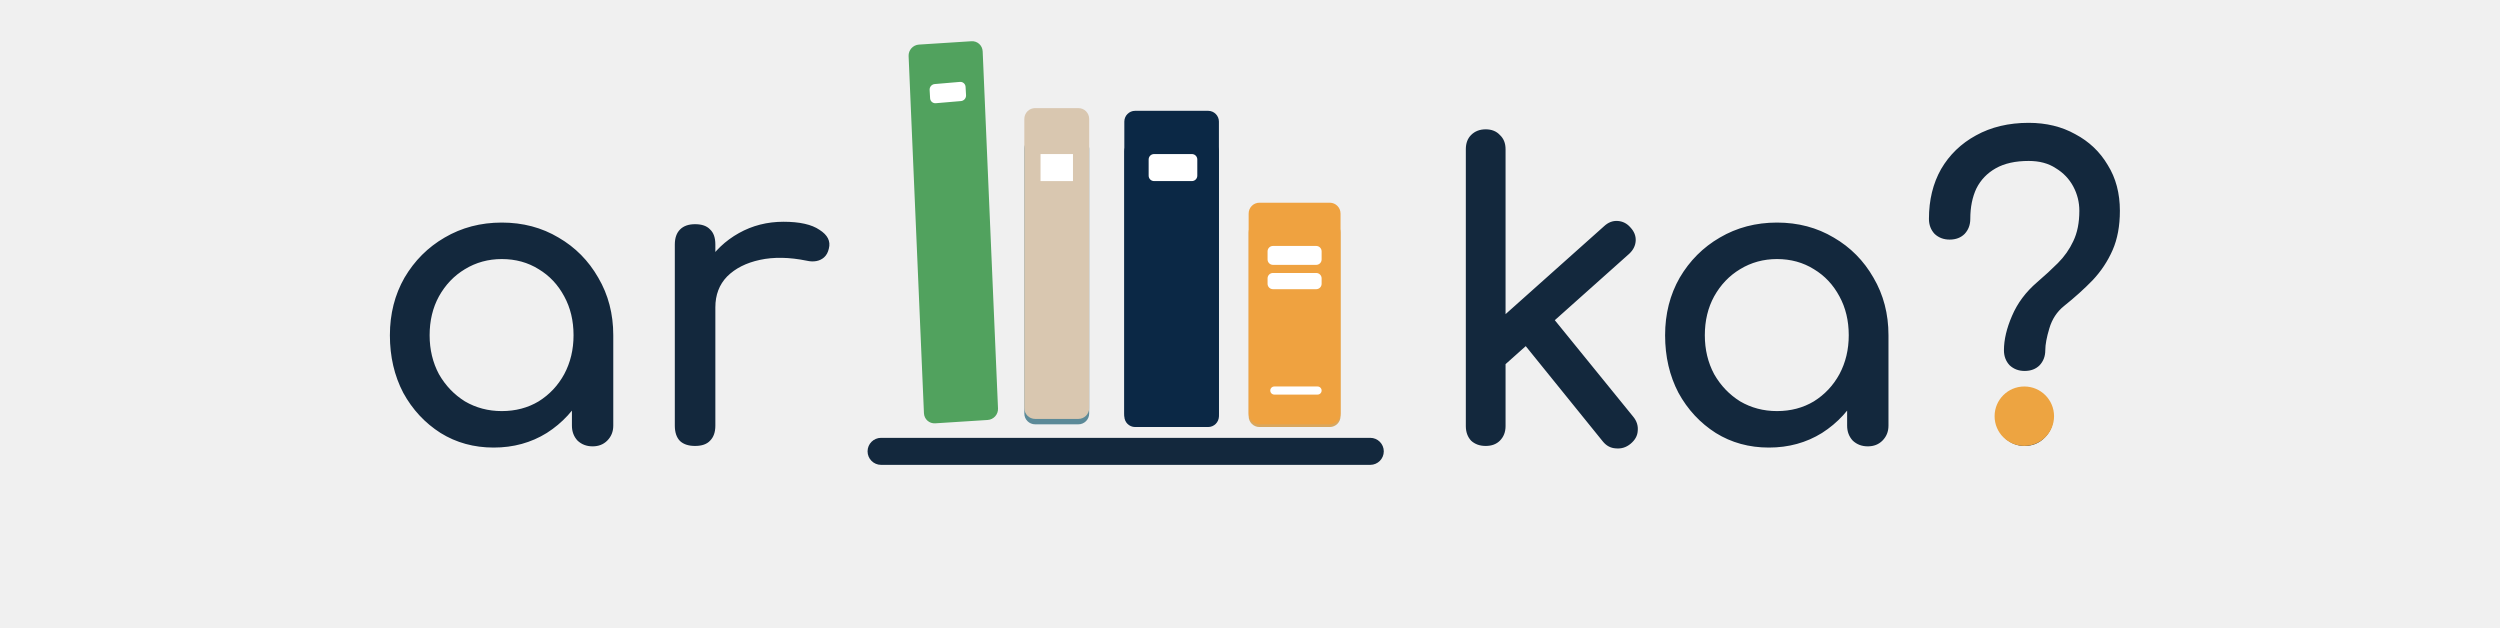
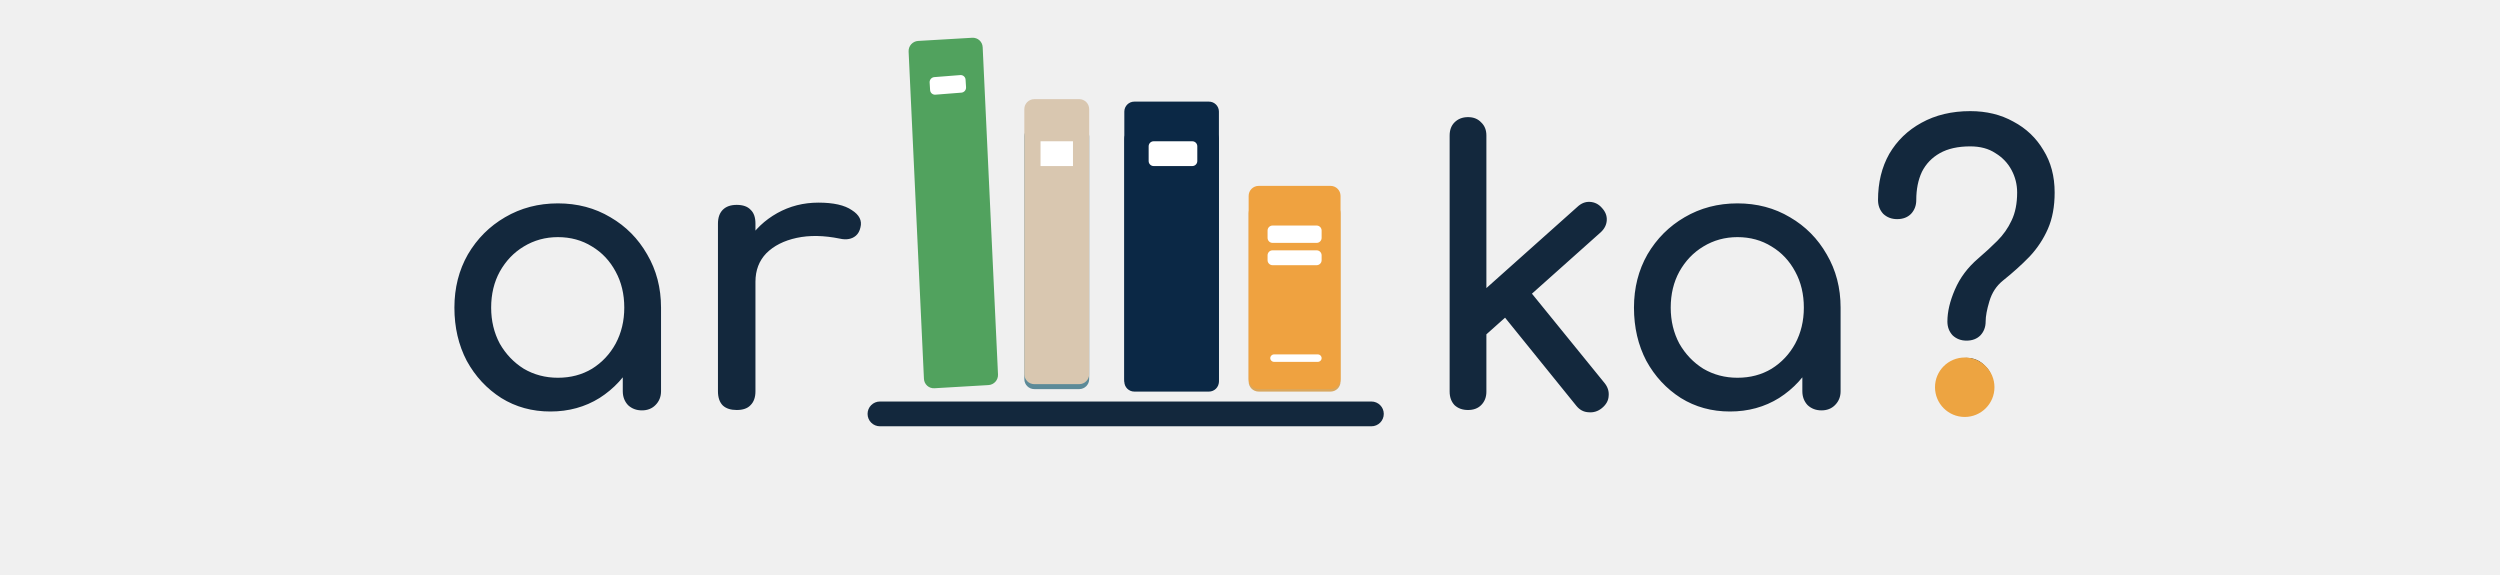
- <svg xmlns="http://www.w3.org/2000/svg" width="925" height="232" viewBox="0 0 925 232" fill="none">
-   <path d="M182.661 165.6C175.361 165.6 168.811 163.8 163.011 160.2C157.211 156.5 152.611 151.55 149.211 145.35C145.911 139.05 144.261 131.95 144.261 124.05C144.261 116.15 146.061 109.05 149.661 102.75C153.361 96.45 158.311 91.5 164.511 87.9C170.811 84.2 177.861 82.35 185.661 82.35C193.461 82.35 200.461 84.2 206.661 87.9C212.861 91.5 217.761 96.45 221.361 102.75C225.061 109.05 226.911 116.15 226.911 124.05H221.061C221.061 131.95 219.361 139.05 215.961 145.35C212.661 151.55 208.111 156.5 202.311 160.2C196.511 163.8 189.961 165.6 182.661 165.6ZM185.661 152.1C190.761 152.1 195.311 150.9 199.311 148.5C203.311 146 206.461 142.65 208.761 138.45C211.061 134.15 212.211 129.35 212.211 124.05C212.211 118.65 211.061 113.85 208.761 109.65C206.461 105.35 203.311 102 199.311 99.6C195.311 97.1 190.761 95.85 185.661 95.85C180.661 95.85 176.111 97.1 172.011 99.6C168.011 102 164.811 105.35 162.411 109.65C160.111 113.85 158.961 118.65 158.961 124.05C158.961 129.35 160.111 134.15 162.411 138.45C164.811 142.65 168.011 146 172.011 148.5C176.111 150.9 180.661 152.1 185.661 152.1ZM219.261 165.15C217.061 165.15 215.211 164.45 213.711 163.05C212.311 161.55 211.611 159.7 211.611 157.5V134.55L214.461 118.65L226.911 124.05V157.5C226.911 159.7 226.161 161.55 224.661 163.05C223.261 164.45 221.461 165.15 219.261 165.15ZM257.032 113.7C257.032 107.7 258.482 102.35 261.382 97.65C264.382 92.85 268.382 89.05 273.382 86.25C278.382 83.45 283.882 82.05 289.882 82.05C295.882 82.05 300.332 83.05 303.232 85.05C306.232 86.95 307.382 89.25 306.682 91.95C306.382 93.35 305.782 94.45 304.882 95.25C304.082 95.95 303.132 96.4 302.032 96.6C300.932 96.8 299.732 96.75 298.432 96.45C292.032 95.15 286.282 95.05 281.182 96.15C276.082 97.25 272.032 99.3 269.032 102.3C266.132 105.3 264.682 109.1 264.682 113.7H257.032ZM257.182 165C254.782 165 252.932 164.4 251.632 163.2C250.332 161.9 249.682 160 249.682 157.5V90.45C249.682 88.05 250.332 86.2 251.632 84.9C252.932 83.6 254.782 82.95 257.182 82.95C259.682 82.95 261.532 83.6 262.732 84.9C264.032 86.1 264.682 87.95 264.682 90.45V157.5C264.682 159.9 264.032 161.75 262.732 163.05C261.532 164.35 259.682 165 257.182 165ZM556.757 135L547.457 124.8L593.507 83.7C595.007 82.3 596.657 81.65 598.457 81.75C600.357 81.85 601.957 82.65 603.257 84.15C604.657 85.65 605.307 87.3 605.207 89.1C605.107 90.9 604.307 92.5 602.807 93.9L556.757 135ZM549.707 165C547.507 165 545.707 164.35 544.307 163.05C543.007 161.65 542.357 159.85 542.357 157.65V55.2C542.357 53 543.007 51.25 544.307 49.95C545.707 48.55 547.507 47.85 549.707 47.85C551.907 47.85 553.657 48.55 554.957 49.95C556.357 51.25 557.057 53 557.057 55.2V157.65C557.057 159.85 556.357 161.65 554.957 163.05C553.657 164.35 551.907 165 549.707 165ZM603.257 164.25C601.657 165.55 599.857 166.1 597.857 165.9C595.957 165.8 594.357 164.95 593.057 163.35L562.607 125.7L573.107 115.8L604.307 154.2C605.607 155.8 606.157 157.55 605.957 159.45C605.857 161.25 604.957 162.85 603.257 164.25ZM654.487 165.6C647.187 165.6 640.637 163.8 634.837 160.2C629.037 156.5 624.437 151.55 621.037 145.35C617.737 139.05 616.087 131.95 616.087 124.05C616.087 116.15 617.887 109.05 621.487 102.75C625.187 96.45 630.137 91.5 636.337 87.9C642.637 84.2 649.687 82.35 657.487 82.35C665.287 82.35 672.287 84.2 678.487 87.9C684.687 91.5 689.587 96.45 693.187 102.75C696.887 109.05 698.737 116.15 698.737 124.05H692.887C692.887 131.95 691.187 139.05 687.787 145.35C684.487 151.55 679.937 156.5 674.137 160.2C668.337 163.8 661.787 165.6 654.487 165.6ZM657.487 152.1C662.587 152.1 667.137 150.9 671.137 148.5C675.137 146 678.287 142.65 680.587 138.45C682.887 134.15 684.037 129.35 684.037 124.05C684.037 118.65 682.887 113.85 680.587 109.65C678.287 105.35 675.137 102 671.137 99.6C667.137 97.1 662.587 95.85 657.487 95.85C652.487 95.85 647.937 97.1 643.837 99.6C639.837 102 636.637 105.35 634.237 109.65C631.937 113.85 630.787 118.65 630.787 124.05C630.787 129.35 631.937 134.15 634.237 138.45C636.637 142.65 639.837 146 643.837 148.5C647.937 150.9 652.487 152.1 657.487 152.1ZM691.087 165.15C688.887 165.15 687.037 164.45 685.537 163.05C684.137 161.55 683.437 159.7 683.437 157.5V134.55L686.287 118.65L698.737 124.05V157.5C698.737 159.7 697.987 161.55 696.487 163.05C695.087 164.45 693.287 165.15 691.087 165.15ZM749.108 137.25C746.908 137.25 745.058 136.55 743.558 135.15C742.158 133.65 741.458 131.8 741.458 129.6C741.458 125.7 742.458 121.45 744.458 116.85C746.458 112.15 749.558 108 753.758 104.4C756.558 102 759.108 99.65 761.408 97.35C763.808 94.95 765.708 92.25 767.108 89.25C768.608 86.15 769.358 82.4 769.358 78C769.358 74.8 768.608 71.8 767.108 69C765.608 66.2 763.458 63.95 760.658 62.25C757.958 60.45 754.608 59.55 750.608 59.55C745.708 59.55 741.658 60.45 738.458 62.25C735.258 64.05 732.858 66.55 731.258 69.75C729.758 72.95 729.008 76.7 729.008 81C729.008 83.2 728.308 85.05 726.908 86.55C725.508 87.95 723.658 88.65 721.358 88.65C719.158 88.65 717.308 87.95 715.808 86.55C714.408 85.05 713.708 83.2 713.708 81C713.708 74 715.208 67.85 718.208 62.55C721.308 57.25 725.608 53.1 731.108 50.1C736.708 47 743.208 45.45 750.608 45.45C757.108 45.45 762.858 46.85 767.858 49.65C772.958 52.35 776.958 56.15 779.858 61.05C782.858 65.85 784.358 71.5 784.358 78C784.358 83.6 783.458 88.45 781.658 92.55C779.858 96.65 777.408 100.35 774.308 103.65C771.208 106.85 767.658 110.05 763.658 113.25C761.058 115.35 759.258 118.1 758.258 121.5C757.258 124.8 756.758 127.5 756.758 129.6C756.758 131.8 756.058 133.65 754.658 135.15C753.258 136.55 751.408 137.25 749.108 137.25ZM749.108 165C746.308 165 743.858 164 741.758 162C739.758 159.9 738.758 157.45 738.758 154.65C738.758 151.75 739.758 149.3 741.758 147.3C743.858 145.2 746.308 144.15 749.108 144.15C752.008 144.15 754.458 145.2 756.458 147.3C758.558 149.3 759.608 151.75 759.608 154.65C759.608 157.45 758.558 159.9 756.458 162C754.458 164 752.008 165 749.108 165Z" fill="#13283D" />
-   <path d="M462 86C462 83.791 463.791 82 466 82H492C494.209 82 496 83.791 496 86V154C496 156.209 494.209 158 492 158H466C463.791 158 462 156.209 462 154V86Z" fill="#D9A75E" />
-   <path d="M379 55C379 52.791 380.791 51 383 51H399C401.209 51 403 52.791 403 55V153C403 155.209 401.209 157 399 157H383C380.791 157 379 155.209 379 153V55Z" fill="#5C8A98" />
-   <path d="M416 56C416 53.791 417.791 52 420 52H447C449.209 52 451 53.791 451 56V154C451 156.209 449.209 158 447 158H420C417.791 158 416 156.209 416 154V56Z" fill="#0B2845" />
-   <path d="M341.761 44.591C341.692 43.489 342.529 42.525 343.631 42.439L352.944 41.708C354.045 41.622 354.993 42.446 355.062 43.548L355.219 46.075C355.288 47.177 354.451 48.141 353.35 48.227L344.037 48.958C342.936 49.044 341.987 48.22 341.919 47.118L341.761 44.591Z" fill="white" />
-   <path d="M425 69C425 67.895 425.895 67 427 67H441C442.105 67 443 67.895 443 69V73C443 74.105 442.105 75 441 75H427C425.895 75 425 74.105 425 73V69Z" fill="white" />
-   <path d="M470 146.5C470 145.672 470.672 145 471.5 145H487.5C488.328 145 489 145.672 489 146.5V146.5C489 147.328 488.328 148 487.5 148H471.5C470.672 148 470 147.328 470 146.5V146.5Z" fill="white" />
-   <path d="M469 100C469 98.895 469.895 98 471 98H487C488.105 98 489 98.895 489 100V102C489 103.105 488.105 104 487 104H471C469.895 104 469 103.105 469 102V100Z" fill="white" />
-   <path d="M469 109C469 107.895 469.895 107 471 107H487C488.105 107 489 107.895 489 109V109C489 110.105 488.105 111 487 111H471C469.895 111 469 110.105 469 109V109Z" fill="white" />
-   <path d="M385 67H397V75H385V67Z" fill="white" />
-   <path d="M462 79C462 76.791 463.791 75 466 75H492C494.209 75 496 76.791 496 79V153C496 155.209 494.209 157 492 157H466C463.791 157 462 155.209 462 153V79Z" fill="#EFA240" />
-   <path d="M379 44C379 41.791 380.791 40 383 40H399C401.209 40 403 41.791 403 44V151C403 153.209 401.209 155 399 155H383C380.791 155 379 153.209 379 151V44Z" fill="#D9C7B0" />
-   <path d="M416 45C416 42.791 417.791 41 420 41H447C449.209 41 451 42.791 451 45V153C451 155.209 449.209 157 447 157H420C417.791 157 416 155.209 416 153V45Z" fill="#0B2845" />
-   <path d="M336.184 20.748C336.089 18.541 337.799 16.638 340.004 16.497L359.423 15.255C361.628 15.114 363.492 16.789 363.587 18.996L369.264 151.139C369.359 153.346 367.648 155.249 365.444 155.39L346.025 156.632C343.82 156.773 341.956 155.098 341.861 152.891L336.184 20.748Z" fill="#51A25E" />
-   <path d="M343.961 33.267C343.898 32.164 344.739 31.194 345.839 31.1L355.155 30.305C356.255 30.212 357.199 31.029 357.262 32.132L357.439 35.228C357.503 36.331 356.662 37.301 355.561 37.395L346.246 38.19C345.145 38.283 344.202 37.466 344.139 36.363L343.961 33.267Z" fill="white" />
-   <path d="M425 59C425 57.895 425.895 57 427 57H441C442.105 57 443 57.895 443 59V65C443 66.105 442.105 67 441 67H427C425.895 67 425 66.105 425 65V59Z" fill="white" />
-   <path d="M470 144.5C470 143.672 470.672 143 471.5 143H487.5C488.328 143 489 143.672 489 144.5V144.5C489 145.328 488.328 146 487.5 146H471.5C470.672 146 470 145.328 470 144.5V144.5Z" fill="white" />
-   <path d="M469 93C469 91.895 469.895 91 471 91H487C488.105 91 489 91.895 489 93V96C489 97.105 488.105 98 487 98H471C469.895 98 469 97.105 469 96V93Z" fill="white" />
-   <path d="M469 103C469 101.895 469.895 101 471 101H487C488.105 101 489 101.895 489 103V105C489 106.105 488.105 107 487 107H471C469.895 107 469 106.105 469 105V103Z" fill="white" />
-   <path d="M385 57H397V67H385V57Z" fill="white" />
-   <path d="M321 167C321 164.239 323.239 162 326 162H507C509.761 162 512 164.239 512 167V167C512 169.761 509.761 172 507 172H326C323.239 172 321 169.761 321 167V167Z" fill="#13283D" />
-   <circle cx="749" cy="154" r="11" fill="#EDA441" />
+ <svg xmlns="http://www.w3.org/2000/svg" width="1000" height="230" viewBox="0 0 1000 230" fill="none">
+   <path d="M220.161 164.6C212.861 164.6 206.311 162.8 200.511 159.2C194.711 155.5 190.111 150.55 186.711 144.35C183.411 138.05 181.761 130.95 181.761 123.05C181.761 115.15 183.561 108.05 187.161 101.75C190.861 95.45 195.811 90.5 202.011 86.9C208.311 83.2 215.361 81.35 223.161 81.35C230.961 81.35 237.961 83.2 244.161 86.9C250.361 90.5 255.261 95.45 258.861 101.75C262.561 108.05 264.411 115.15 264.411 123.05H258.561C258.561 130.95 256.861 138.05 253.461 144.35C250.161 150.55 245.611 155.5 239.811 159.2C234.011 162.8 227.461 164.6 220.161 164.6ZM223.161 151.1C228.261 151.1 232.811 149.9 236.811 147.5C240.811 145 243.961 141.65 246.261 137.45C248.561 133.15 249.711 128.35 249.711 123.05C249.711 117.65 248.561 112.85 246.261 108.65C243.961 104.35 240.811 101 236.811 98.6C232.811 96.1 228.261 94.85 223.161 94.85C218.161 94.85 213.611 96.1 209.511 98.6C205.511 101 202.311 104.35 199.911 108.65C197.611 112.85 196.461 117.65 196.461 123.05C196.461 128.35 197.611 133.15 199.911 137.45C202.311 141.65 205.511 145 209.511 147.5C213.611 149.9 218.161 151.1 223.161 151.1ZM256.761 164.15C254.561 164.15 252.711 163.45 251.211 162.05C249.811 160.55 249.111 158.7 249.111 156.5V133.55L251.961 117.65L264.411 123.05V156.5C264.411 158.7 263.661 160.55 262.161 162.05C260.761 163.45 258.961 164.15 256.761 164.15ZM294.532 112.7C294.532 106.7 295.982 101.35 298.882 96.65C301.882 91.85 305.882 88.05 310.882 85.25C315.882 82.45 321.382 81.05 327.382 81.05C333.382 81.05 337.832 82.05 340.732 84.05C343.732 85.95 344.882 88.25 344.182 90.95C343.882 92.35 343.282 93.45 342.382 94.25C341.582 94.95 340.632 95.4 339.532 95.6C338.432 95.8 337.232 95.75 335.932 95.45C329.532 94.15 323.782 94.05 318.682 95.15C313.582 96.25 309.532 98.3 306.532 101.3C303.632 104.3 302.182 108.1 302.182 112.7H294.532ZM294.682 164C292.282 164 290.432 163.4 289.132 162.2C287.832 160.9 287.182 159 287.182 156.5V89.45C287.182 87.05 287.832 85.2 289.132 83.9C290.432 82.6 292.282 81.95 294.682 81.95C297.182 81.95 299.032 82.6 300.232 83.9C301.532 85.1 302.182 86.95 302.182 89.45V156.5C302.182 158.9 301.532 160.75 300.232 162.05C299.032 163.35 297.182 164 294.682 164ZM594.257 134L584.957 123.8L631.007 82.7C632.507 81.3 634.157 80.65 635.957 80.75C637.857 80.85 639.457 81.65 640.757 83.15C642.157 84.65 642.807 86.3 642.707 88.1C642.607 89.9 641.807 91.5 640.307 92.9L594.257 134ZM587.207 164C585.007 164 583.207 163.35 581.807 162.05C580.507 160.65 579.857 158.85 579.857 156.65V54.2C579.857 52 580.507 50.25 581.807 48.95C583.207 47.55 585.007 46.85 587.207 46.85C589.407 46.85 591.157 47.55 592.457 48.95C593.857 50.25 594.557 52 594.557 54.2V156.65C594.557 158.85 593.857 160.65 592.457 162.05C591.157 163.35 589.407 164 587.207 164ZM640.757 163.25C639.157 164.55 637.357 165.1 635.357 164.9C633.457 164.8 631.857 163.95 630.557 162.35L600.107 124.7L610.607 114.8L641.807 153.2C643.107 154.8 643.657 156.55 643.457 158.45C643.357 160.25 642.457 161.85 640.757 163.25ZM691.987 164.6C684.687 164.6 678.137 162.8 672.337 159.2C666.537 155.5 661.937 150.55 658.537 144.35C655.237 138.05 653.587 130.95 653.587 123.05C653.587 115.15 655.387 108.05 658.987 101.75C662.687 95.45 667.637 90.5 673.837 86.9C680.137 83.2 687.187 81.35 694.987 81.35C702.787 81.35 709.787 83.2 715.987 86.9C722.187 90.5 727.087 95.45 730.687 101.75C734.387 108.05 736.237 115.15 736.237 123.05H730.387C730.387 130.95 728.687 138.05 725.287 144.35C721.987 150.55 717.437 155.5 711.637 159.2C705.837 162.8 699.287 164.6 691.987 164.6ZM694.987 151.1C700.087 151.1 704.637 149.9 708.637 147.5C712.637 145 715.787 141.65 718.087 137.45C720.387 133.15 721.537 128.35 721.537 123.05C721.537 117.65 720.387 112.85 718.087 108.65C715.787 104.35 712.637 101 708.637 98.6C704.637 96.1 700.087 94.85 694.987 94.85C689.987 94.85 685.437 96.1 681.337 98.6C677.337 101 674.137 104.35 671.737 108.65C669.437 112.85 668.287 117.65 668.287 123.05C668.287 128.35 669.437 133.15 671.737 137.45C674.137 141.65 677.337 145 681.337 147.5C685.437 149.9 689.987 151.1 694.987 151.1ZM728.587 164.15C726.387 164.15 724.537 163.45 723.037 162.05C721.637 160.55 720.937 158.7 720.937 156.5V133.55L723.787 117.65L736.237 123.05V156.5C736.237 158.7 735.487 160.55 733.987 162.05C732.587 163.45 730.787 164.15 728.587 164.15ZM786.608 136.25C784.408 136.25 782.558 135.55 781.058 134.15C779.658 132.65 778.958 130.8 778.958 128.6C778.958 124.7 779.958 120.45 781.958 115.85C783.958 111.15 787.058 107 791.258 103.4C794.058 101 796.608 98.65 798.908 96.35C801.308 93.95 803.208 91.25 804.608 88.25C806.108 85.15 806.858 81.4 806.858 77C806.858 73.8 806.108 70.8 804.608 68C803.108 65.2 800.958 62.95 798.158 61.25C795.458 59.45 792.108 58.55 788.108 58.55C783.208 58.55 779.158 59.45 775.958 61.25C772.758 63.05 770.358 65.55 768.758 68.75C767.258 71.95 766.508 75.7 766.508 80C766.508 82.2 765.808 84.05 764.408 85.55C763.008 86.95 761.158 87.65 758.858 87.65C756.658 87.65 754.808 86.95 753.308 85.55C751.908 84.05 751.208 82.2 751.208 80C751.208 73 752.708 66.85 755.708 61.55C758.808 56.25 763.108 52.1 768.608 49.1C774.208 46 780.708 44.45 788.108 44.45C794.608 44.45 800.358 45.85 805.358 48.65C810.458 51.35 814.458 55.15 817.358 60.05C820.358 64.85 821.858 70.5 821.858 77C821.858 82.6 820.958 87.45 819.158 91.55C817.358 95.65 814.908 99.35 811.808 102.65C808.708 105.85 805.158 109.05 801.158 112.25C798.558 114.35 796.758 117.1 795.758 120.5C794.758 123.8 794.258 126.5 794.258 128.6C794.258 130.8 793.558 132.65 792.158 134.15C790.758 135.55 788.908 136.25 786.608 136.25ZM786.608 164C783.808 164 781.358 163 779.258 161C777.258 158.9 776.258 156.45 776.258 153.65C776.258 150.75 777.258 148.3 779.258 146.3C781.358 144.2 783.808 143.15 786.608 143.15C789.508 143.15 791.958 144.2 793.958 146.3C796.058 148.3 797.108 150.75 797.108 153.65C797.108 156.45 796.058 158.9 793.958 161C791.958 163 789.508 164 786.608 164Z" fill="#13283D" />
+   <path d="M499.459 85.293C499.459 83.084 501.25 81.293 503.459 81.293H532.216C534.425 81.293 536.216 83.084 536.216 85.293V152.638C536.216 154.847 534.425 156.638 532.216 156.638H503.459C501.25 156.638 499.459 154.847 499.459 152.638V85.293Z" fill="#D9A75E" />
+   <path d="M409.729 54.56C409.729 52.351 411.52 50.56 413.729 50.56H431.675C433.885 50.56 435.675 52.351 435.675 54.56V151.647C435.675 153.856 433.885 155.647 431.675 155.647H413.729C411.52 155.647 409.729 153.856 409.729 151.647V54.56Z" fill="#5C8A98" />
+   <path d="M449.729 55.552C449.729 53.343 451.52 51.552 453.729 51.552H483.567C485.776 51.552 487.567 53.343 487.567 55.552V152.638C487.567 154.847 485.776 156.638 483.567 156.638H453.729C451.52 156.638 449.729 154.847 449.729 152.638V55.552Z" fill="#0B2845" />
+   <path d="M369.473 44.223C369.398 43.121 370.23 42.164 371.332 42.085L381.721 41.337C382.823 41.258 383.777 42.087 383.852 43.189L384.02 45.661C384.095 46.763 383.262 47.721 382.161 47.8L371.771 48.547C370.669 48.626 369.716 47.797 369.641 46.695L369.473 44.223Z" fill="white" />
+   <path d="M459.459 68.422C459.459 67.318 460.355 66.422 461.459 66.422H476.919C478.024 66.422 478.919 67.318 478.919 68.422V72.353C478.919 73.458 478.024 74.353 476.919 74.353H461.459C460.355 74.353 459.459 73.458 459.459 72.353V68.422Z" fill="white" />
+   <path d="M508.108 145.237C508.108 144.416 508.774 143.75 509.595 143.75H527.161C527.983 143.75 528.648 144.416 528.648 145.237V145.237C528.648 146.058 527.983 146.724 527.161 146.724H509.595C508.774 146.724 508.108 146.058 508.108 145.237V145.237Z" fill="white" />
+   <path d="M507.027 99.155C507.027 98.051 507.922 97.155 509.027 97.155H526.648C527.753 97.155 528.648 98.051 528.648 99.155V101.104C528.648 102.208 527.753 103.104 526.648 103.104H509.027C507.922 103.104 507.027 102.208 507.027 101.104V99.155Z" fill="white" />
+   <path d="M507.027 108.06C507.027 106.965 507.915 106.078 509.01 106.078H526.666C527.761 106.078 528.648 106.965 528.648 108.06V108.06C528.648 109.155 527.761 110.043 526.666 110.043H509.01C507.915 110.043 507.027 109.155 507.027 108.06V108.06Z" fill="white" />
+   <path d="M416.216 66.422H429.189V74.353H416.216V66.422Z" fill="white" />
+   <path d="M499.459 78.353C499.459 76.144 501.25 74.353 503.459 74.353H532.216C534.425 74.353 536.216 76.144 536.216 78.353V151.647C536.216 153.856 534.425 155.647 532.216 155.647H503.459C501.25 155.647 499.459 153.856 499.459 151.647V78.353Z" fill="#EFA240" />
+   <path d="M409.729 43.655C409.729 41.446 411.52 39.655 413.729 39.655H431.675C433.885 39.655 435.675 41.446 435.675 43.655V149.664C435.675 151.873 433.885 153.664 431.675 153.664H413.729C411.52 153.664 409.729 151.873 409.729 149.664V43.655Z" fill="#D9C7B0" />
+   <path d="M449.729 44.647C449.729 42.437 451.52 40.647 453.729 40.647H483.567C485.776 40.647 487.567 42.437 487.567 44.647V151.646C487.567 153.856 485.776 155.646 483.567 155.646H453.729C451.52 155.646 449.729 153.856 449.729 151.646V44.647Z" fill="#0B2845" />
+   <path d="M363.444 20.603C363.34 18.396 365.044 16.503 367.249 16.373L388.888 15.105C391.093 14.976 392.965 16.66 393.068 18.866L399.203 149.802C399.306 152.009 397.602 153.902 395.397 154.032L373.758 155.3C371.553 155.43 369.681 153.745 369.578 151.539L363.444 20.603Z" fill="#51A25E" />
+   <path d="M371.851 32.997C371.782 31.894 372.619 30.931 373.72 30.845L384.111 30.032C385.213 29.945 386.161 30.769 386.23 31.872L386.42 34.908C386.489 36.011 385.652 36.974 384.551 37.06L374.159 37.873C373.058 37.959 372.11 37.135 372.041 36.033L371.851 32.997Z" fill="white" />
+   <path d="M459.459 58.509C459.459 57.404 460.355 56.509 461.459 56.509H476.919C478.024 56.509 478.919 57.404 478.919 58.509V64.423C478.919 65.527 478.024 66.423 476.919 66.423H461.459C460.355 66.423 459.459 65.527 459.459 64.423V58.509Z" fill="white" />
+   <path d="M508.108 143.254C508.108 142.433 508.774 141.767 509.595 141.767H527.161C527.983 141.767 528.648 142.433 528.648 143.254V143.254C528.648 144.075 527.983 144.741 527.161 144.741H509.595C508.774 144.741 508.108 144.075 508.108 143.254V143.254Z" fill="white" />
+   <path d="M507.027 92.215C507.027 91.111 507.922 90.215 509.027 90.215H526.648C527.753 90.215 528.648 91.111 528.648 92.215V95.155C528.648 96.26 527.753 97.155 526.648 97.155H509.027C507.922 97.155 507.027 96.26 507.027 95.155V92.215Z" fill="white" />
+   <path d="M507.027 102.129C507.027 101.025 507.922 100.129 509.027 100.129H526.648C527.753 100.129 528.648 101.025 528.648 102.129V104.078C528.648 105.182 527.753 106.078 526.648 106.078H509.027C507.922 106.078 507.027 105.182 507.027 104.078V102.129Z" fill="white" />
+   <path d="M416.216 56.509H429.189V66.423H416.216V56.509Z" fill="white" />
+   <path d="M347.027 165.56C347.027 162.823 349.246 160.604 351.984 160.604H548.556C551.294 160.604 553.513 162.823 553.513 165.56V165.56C553.513 168.298 551.294 170.517 548.556 170.517H351.984C349.246 170.517 347.027 168.298 347.027 165.56V165.56Z" fill="#13283D" />
+   <circle cx="785.892" cy="154.892" r="11.892" fill="#EDA441" />
</svg>
